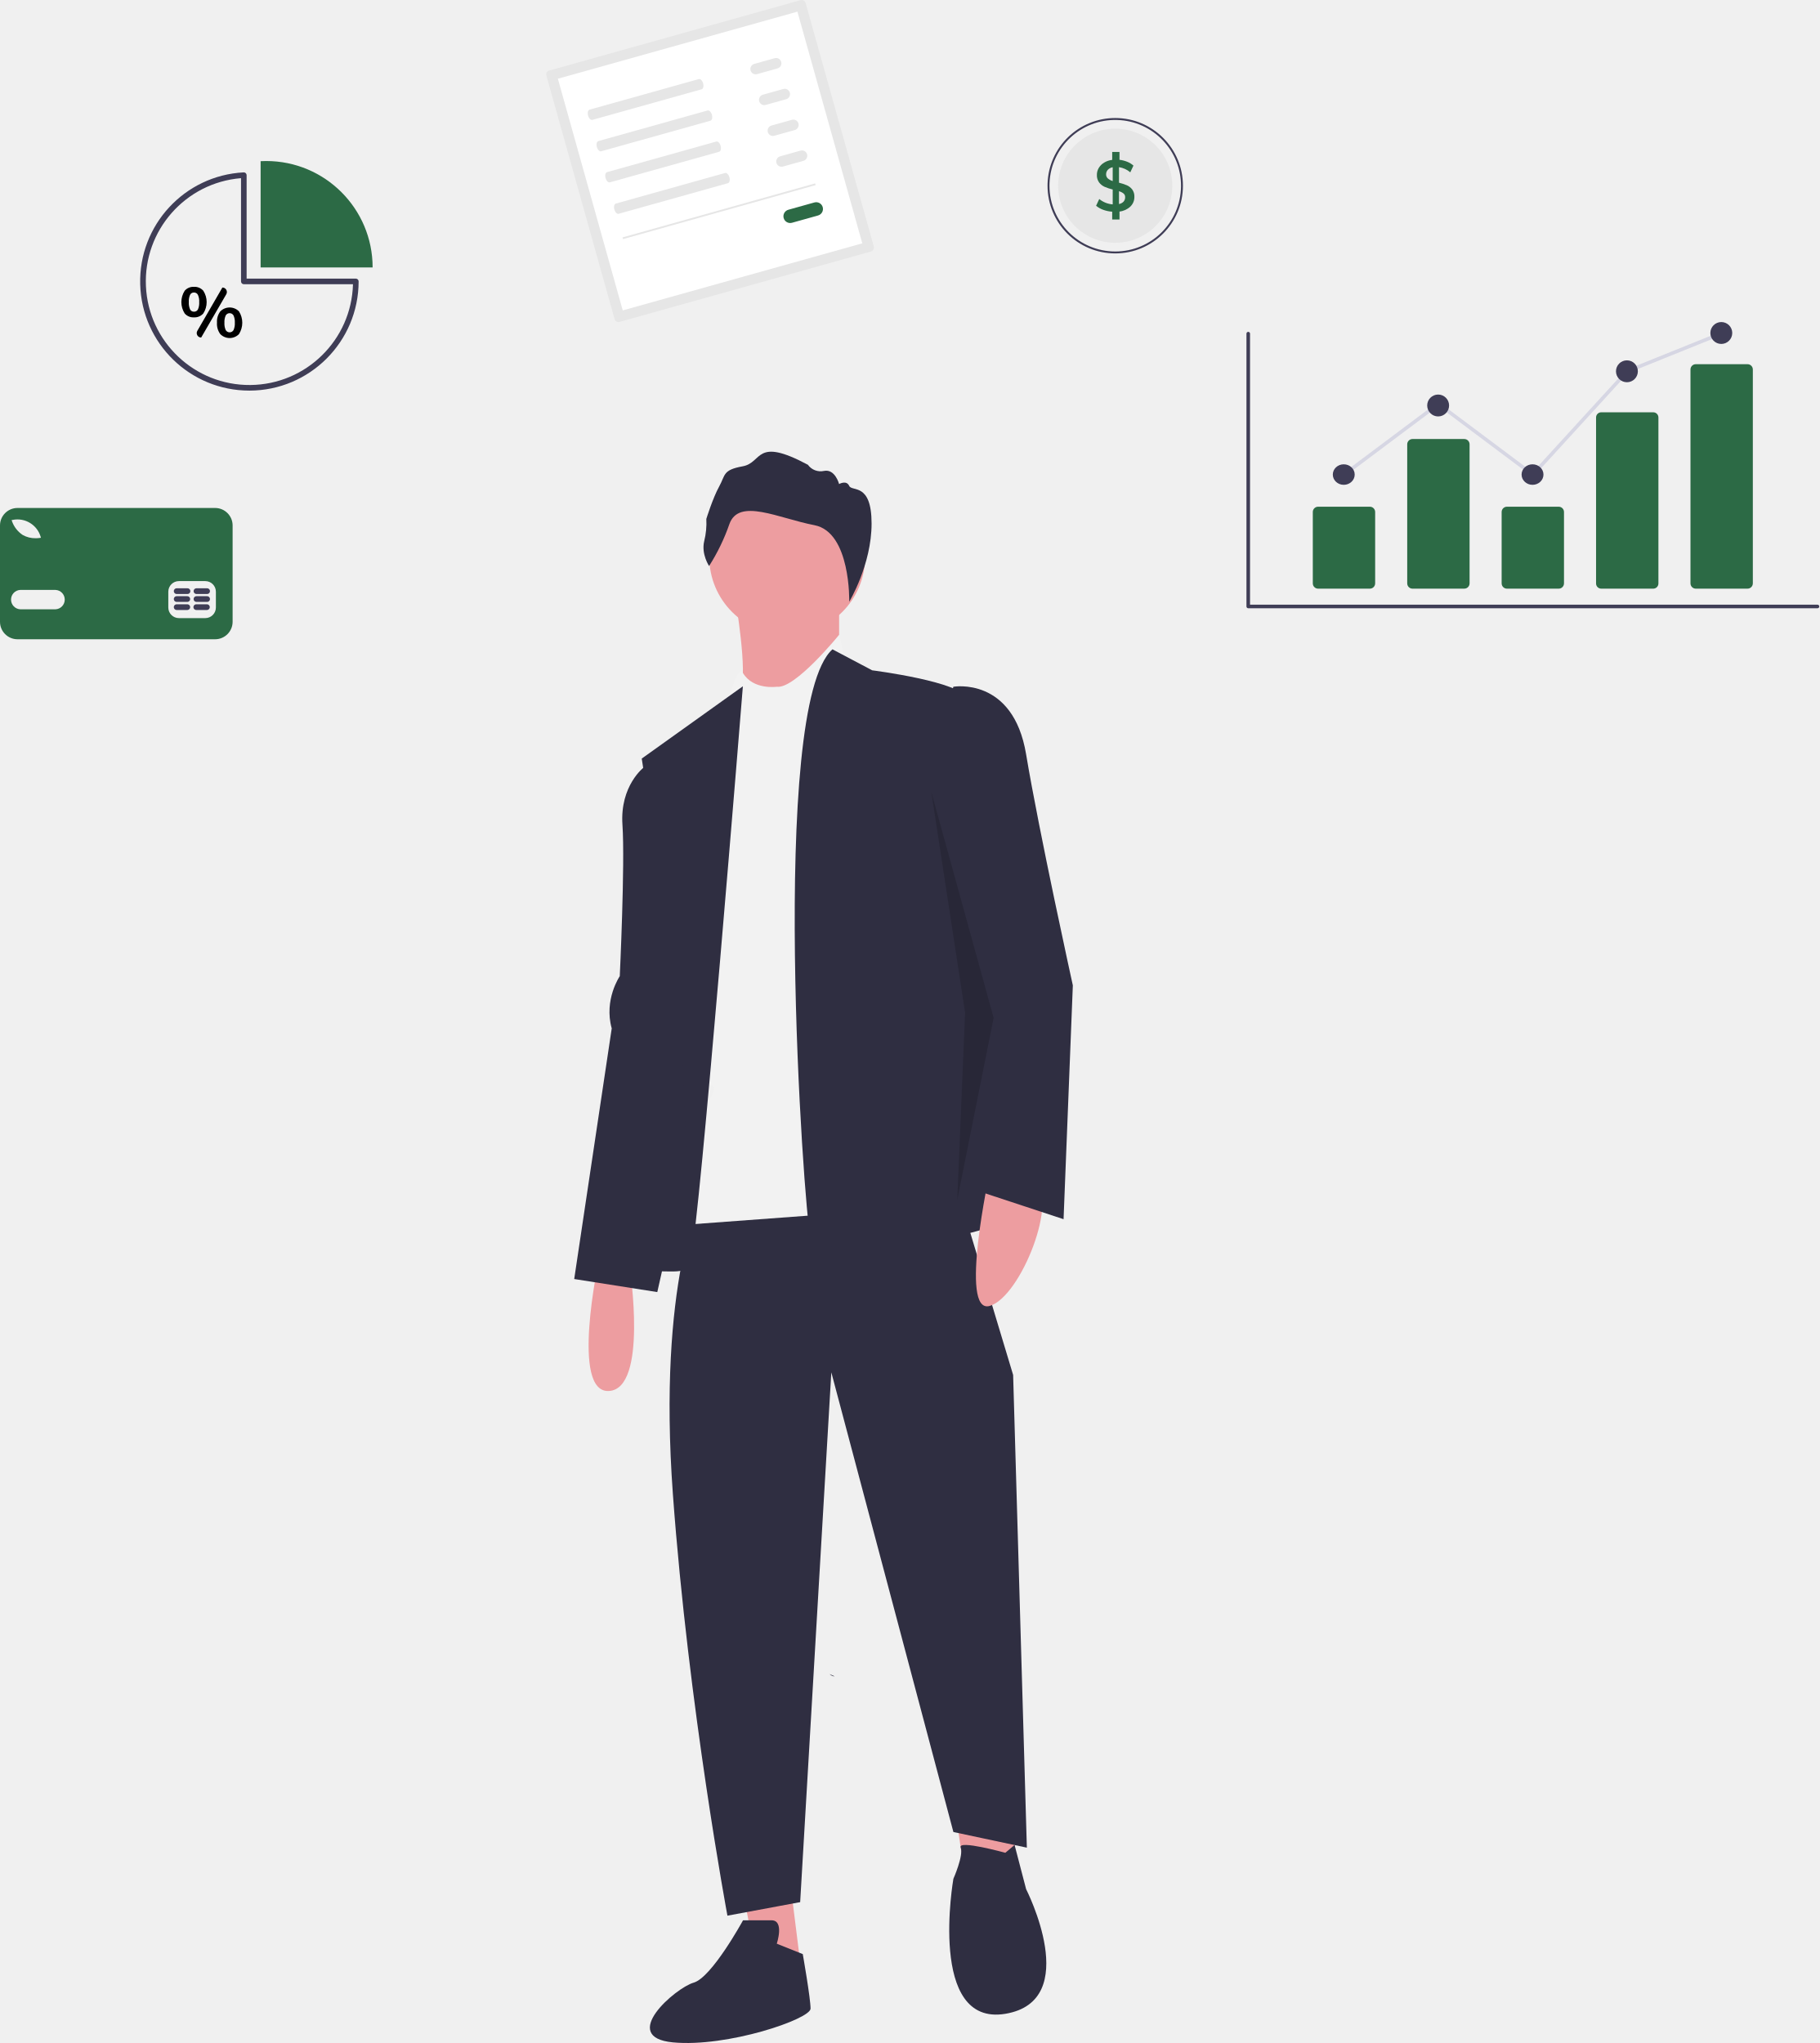
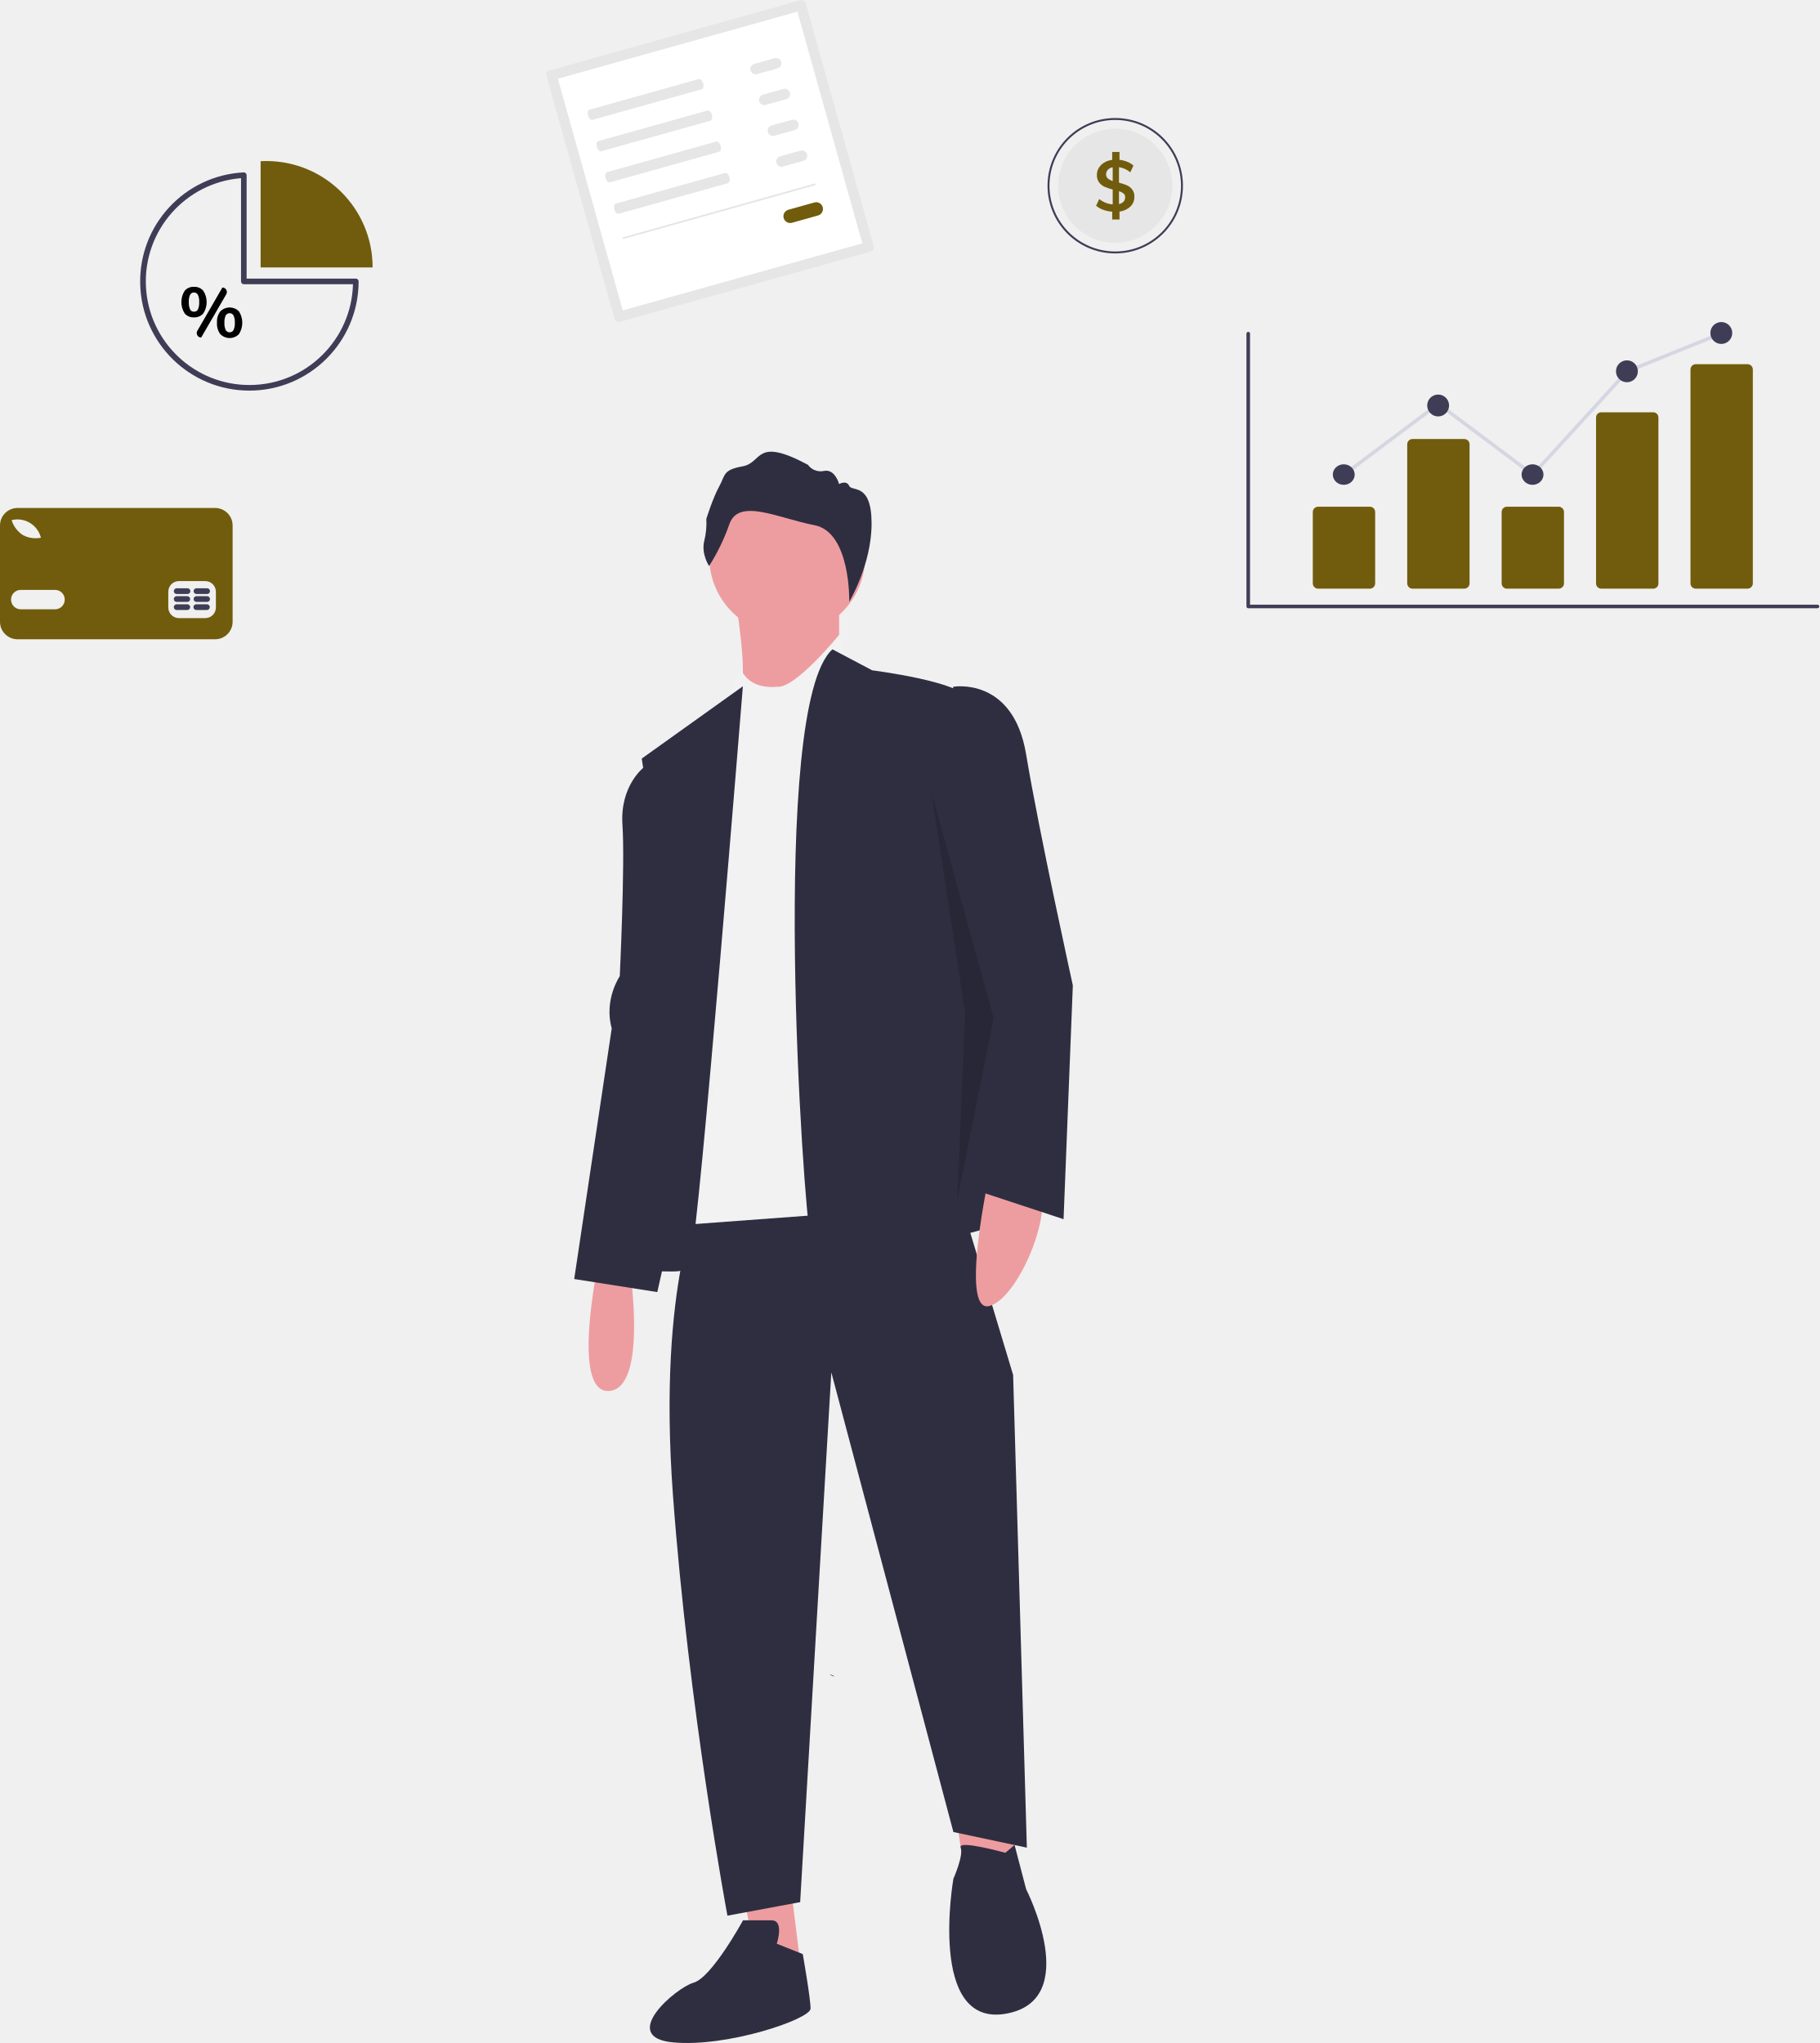
<svg xmlns="http://www.w3.org/2000/svg" width="712.357" height="800" viewBox="0 0 712.357 800" role="img" artist="Katerina Limpitsouni" source="https://undraw.co/">
  <g transform="translate(-754.92 -94.487)">
    <g transform="translate(979.759 271.362)">
      <path d="M535.569,109.948s5.085,29.491,2.034,35.593,24.406,18.3,24.406,18.3l14.237-34.576V109.948Z" transform="translate(-472.519 -52.485)" fill="#ed9da0" />
      <path d="M460.749,439.851s-11.186,51.864,4.068,50.847,8.135-47.8,8.135-47.8Z" transform="translate(-451.159 -122.89)" fill="#ed9da0" />
      <path d="M488.986,716l7.118,37.626,16.271-2.034-5.085-40.678Z" transform="translate(-422.885 -152.104)" fill="#ed9da0" />
      <path d="M593.779,670.811l4.068,27.457H619.2l-4.068-25.423Z" transform="translate(-445.306 -143.523)" fill="#ed9da0" />
      <path d="M515.35,403.632s-17.288,33.559-11.186,116.948,21.349,164.958,21.349,164.958l28.481-5.3,12.2-207.455,47.8,180,28.763,6.123-5.373-185.1L611.959,389.4Z" transform="translate(-465.52 -112.274)" fill="#2f2e41" />
      <path d="M542.744,777.613s3.051-9.152-2.034-9.152H529.523s-12.2,22.372-19.322,24.406-29.491,21.356-8.135,23.39,53.9-9.153,53.9-13.22-3.051-21.356-3.051-21.356Z" transform="translate(-463.423 -193.377)" fill="#2f2e41" />
      <path d="M664.138,733.989s-18.694-5.171-17.483-2.077-2.856,12.246-2.856,12.246-10.169,57.965,20.339,52.881,8.136-48.813,8.136-48.813l-4.517-17.3Z" transform="translate(-495.327 -185.346)" fill="#2f2e41" />
      <circle cx="30.508" cy="30.508" r="30.508" transform="translate(52.881 10.685)" fill="#ed9da0" />
      <path d="M547.134,148.4s-9.257,1.362-13.273-5.421-13.168,47.115-13.168,47.115,4.068,71.185-1.017,87.456-4.068,22.373-2.034,25.423,8.135-1.017,3.051,7.119-5.085,3.051-5.085,11.186-2.034,37.627-2.034,37.627L623.4,350.769,571.54,128.06S554.253,149.416,547.134,148.4Z" transform="translate(-467.813 -56.36)" fill="#f2f2f2" />
      <path d="M595.53,136.276s35.433,4.481,37.162,11.2,36.3,193.446,18.149,203.156-76.916,17.179-79.509,7.469-16.42-207.637,8.642-230.044Z" transform="translate(-478.857 -50.667)" fill="#2f2e41" />
      <path d="M584.085,646.648a3.091,3.091,0,0,1-1.482-.828C584.245,646.481,584.936,646.827,584.085,646.648Z" transform="translate(-482.582 -167.137)" fill="#2f2e41" />
      <path d="M527.782,144.232l-39.6,28.309,14.237,91.914s-28.474,108.826-12.2,108.826,14.237,1.471,17.288-6.618S527.782,144.232,527.782,144.232Z" transform="translate(-461.741 -52.373)" fill="#2f2e41" />
      <path d="M493.13,190.16l-10.492,3.067s-9.443,7.157-8.394,22.492-1.049,59.3-1.049,59.3-6.3,9.2-3.148,20.447l-14.689,98.146,32.527,5.112L499.425,347.6Z" transform="translate(-455.357 -69.646)" fill="#2f2e41" />
      <path d="M660.879,395.6s-12.2,55.929,0,52.378,27.457-42.612,17.288-48.827S660.879,395.6,660.879,395.6Z" transform="translate(-498.169 -113.481)" fill="#ed9da0" />
      <path d="M521.943,81.614s-3.115-4.672-1.917-9.7a29.407,29.407,0,0,0,.839-8.745s2.516-8.146,5.031-12.7,1.318-6.469,9.224-7.906,4.672-11.74,25.516-.6a6.113,6.113,0,0,0,6.349,2.4c4.313-.839,5.87,5.151,5.87,5.151s2.875-1.677,3.953.719,8.766-1.438,8.766,14.734-8.748,30.618-8.748,30.618.641-27.2-13.614-29.959-29.589-10.781-33.3-.479a78.531,78.531,0,0,1-7.966,16.472Z" transform="translate(-469.135 -36.844)" fill="#2f2e41" />
      <path d="M642.3,153.886s23.39-4.068,28.474,26.44,18.3,90.507,18.3,90.507l-3.631,91.549-34-11.211L652.474,281,635.186,176.259Z" transform="translate(-493.832 -61.847)" fill="#2f2e41" />
      <path d="M582.782,169.488,596,255.928l-3.05,73.219,14.237-71.186Z" transform="translate(-442.953 -36.263)" opacity="0.15" />
    </g>
    <g transform="translate(1242.984 220.595)">
      <g transform="translate(0 0)">
        <path d="M229.849,173.658,192.79,145.9l-36.553,27.378-.837-1.116,37.39-28.006,36.883,27.626,36.651-40.109.147-.06,36.971-14.9.522,1.294L267.14,132.849Z" transform="translate(-117.634 -112.965)" fill="#d6d6e3" />
        <path d="M543.328,446.077H320.43a.7.7,0,0,1-.7-.7V338.545a.7.7,0,0,1,1.4,0V444.682h222.2a.7.7,0,0,1,0,1.4Z" transform="translate(-319.732 -334.005)" fill="#3f3d56" />
-         <path d="M379.316,468.088H359.042a2.073,2.073,0,0,1-2.071-2.07V438.07a2.073,2.073,0,0,1,2.071-2.07h20.273a2.073,2.073,0,0,1,2.071,2.07v27.948A2.073,2.073,0,0,1,379.316,468.088Z" transform="translate(-330.994 -363.689)" fill="#2C6A45" />
-         <path d="M432.316,456.6H412.042a2.073,2.073,0,0,1-2.071-2.07V400.07a2.073,2.073,0,0,1,2.071-2.07h20.273a2.073,2.073,0,0,1,2.071,2.07v54.455a2.073,2.073,0,0,1-2.071,2.07Z" transform="translate(-347.022 -352.197)" fill="#2C6A45" />
-         <path d="M485.316,468.088H465.042a2.073,2.073,0,0,1-2.071-2.07V438.07a2.073,2.073,0,0,1,2.071-2.07h20.273a2.073,2.073,0,0,1,2.071,2.07v27.948A2.073,2.073,0,0,1,485.316,468.088Z" transform="translate(-363.051 -363.689)" fill="#2C6A45" />
-         <path d="M538.315,452.059H518.042a2.028,2.028,0,0,1-2.071-1.977V384.976A2.028,2.028,0,0,1,518.042,383h20.273a2.028,2.028,0,0,1,2.071,1.977v65.106A2.028,2.028,0,0,1,538.315,452.059Z" transform="translate(-379.08 -347.66)" fill="#2C6A45" />
-         <path d="M591.316,443.894H571.042a2.073,2.073,0,0,1-2.071-2.07V358.07a2.073,2.073,0,0,1,2.071-2.07h20.273a2.073,2.073,0,0,1,2.071,2.07v83.753a2.073,2.073,0,0,1-2.071,2.07Z" transform="translate(-395.109 -339.495)" fill="#2C6A45" />
+         <path d="M379.316,468.088H359.042a2.073,2.073,0,0,1-2.071-2.07V438.07a2.073,2.073,0,0,1,2.071-2.07h20.273a2.073,2.073,0,0,1,2.071,2.07v27.948A2.073,2.073,0,0,1,379.316,468.088Z" transform="translate(-330.994 -363.689)" fill="#715C0D" />
+         <path d="M432.316,456.6H412.042a2.073,2.073,0,0,1-2.071-2.07V400.07a2.073,2.073,0,0,1,2.071-2.07h20.273a2.073,2.073,0,0,1,2.071,2.07v54.455a2.073,2.073,0,0,1-2.071,2.07Z" transform="translate(-347.022 -352.197)" fill="#715C0D" />
+         <path d="M485.316,468.088H465.042a2.073,2.073,0,0,1-2.071-2.07V438.07a2.073,2.073,0,0,1,2.071-2.07h20.273a2.073,2.073,0,0,1,2.071,2.07v27.948A2.073,2.073,0,0,1,485.316,468.088Z" transform="translate(-363.051 -363.689)" fill="#715C0D" />
+         <path d="M538.315,452.059H518.042a2.028,2.028,0,0,1-2.071-1.977V384.976A2.028,2.028,0,0,1,518.042,383h20.273a2.028,2.028,0,0,1,2.071,1.977v65.106A2.028,2.028,0,0,1,538.315,452.059Z" transform="translate(-379.08 -347.66)" fill="#715C0D" />
+         <path d="M591.316,443.894H571.042a2.073,2.073,0,0,1-2.071-2.07V358.07a2.073,2.073,0,0,1,2.071-2.07h20.273a2.073,2.073,0,0,1,2.071,2.07v83.753a2.073,2.073,0,0,1-2.071,2.07Z" transform="translate(-395.109 -339.495)" fill="#715C0D" />
        <ellipse cx="4.285" cy="4.017" rx="4.285" ry="4.017" transform="translate(33.812 55.706)" fill="#3f3d56" />
        <circle cx="4.285" cy="4.285" r="4.285" transform="translate(70.771 28.389)" fill="#3f3d56" />
        <ellipse cx="4.285" cy="4.017" rx="4.285" ry="4.017" transform="translate(107.729 55.706)" fill="#3f3d56" />
        <circle cx="4.285" cy="4.285" r="4.285" transform="translate(144.688 14.998)" fill="#3f3d56" />
        <ellipse cx="4.285" cy="4.286" rx="4.285" ry="4.286" transform="translate(181.646)" fill="#3f3d56" />
      </g>
    </g>
    <g transform="translate(754.92 293.401)">
-       <path d="M388.805,456.6H311.429a6.854,6.854,0,0,0-6.854,6.854v37.7a6.854,6.854,0,0,0,6.854,6.854h77.376a6.854,6.854,0,0,0,6.854-6.854v-37.7A6.854,6.854,0,0,0,388.8,456.6Zm-79.291,4.676a9.459,9.459,0,0,1,10.976,6.6l.121.377-.39.069a10.344,10.344,0,0,1-1.679.123,10,10,0,0,1-5.1-1.285,10.824,10.824,0,0,1-4.2-5.443l-.121-.376Zm16.8,35h-13.8a3.8,3.8,0,0,1,0-7.591h13.8a3.8,3.8,0,0,1,0,7.591Zm62.793-.69a4.152,4.152,0,0,1-4.14,4.14h-10.35a4.153,4.153,0,0,1-4.14-4.14v-6.21a4.153,4.153,0,0,1,4.14-4.14h10.351a4.152,4.152,0,0,1,4.14,4.14Z" transform="translate(-304.575 -456.6)" fill="#2C6A45" />
+       <path d="M388.805,456.6H311.429a6.854,6.854,0,0,0-6.854,6.854v37.7a6.854,6.854,0,0,0,6.854,6.854h77.376a6.854,6.854,0,0,0,6.854-6.854v-37.7A6.854,6.854,0,0,0,388.8,456.6Zm-79.291,4.676a9.459,9.459,0,0,1,10.976,6.6l.121.377-.39.069a10.344,10.344,0,0,1-1.679.123,10,10,0,0,1-5.1-1.285,10.824,10.824,0,0,1-4.2-5.443l-.121-.376Zm16.8,35h-13.8a3.8,3.8,0,0,1,0-7.591h13.8a3.8,3.8,0,0,1,0,7.591Zm62.793-.69a4.152,4.152,0,0,1-4.14,4.14h-10.35a4.153,4.153,0,0,1-4.14-4.14v-6.21a4.153,4.153,0,0,1,4.14-4.14h10.351a4.152,4.152,0,0,1,4.14,4.14Z" transform="translate(-304.575 -456.6)" fill="#715C0D" />
      <path d="M498.771,561.213h-4.161a1.121,1.121,0,1,0,0,2.241h4.162a1.121,1.121,0,0,0,0-2.241Z" transform="translate(-425.396 -523.505)" fill="#3f3d56" />
      <path d="M520.086,561.213h-4.162a1.121,1.121,0,1,0,0,2.241h4.162a1.121,1.121,0,0,0,0-2.241Z" transform="translate(-439.027 -523.505)" fill="#3f3d56" />
      <path d="M498.771,552.438h-4.16a1.121,1.121,0,1,0,0,2.241h4.162a1.121,1.121,0,0,0,0-2.241Z" transform="translate(-425.395 -517.894)" fill="#3f3d56" />
      <path d="M520.084,552.438h-4.162a1.121,1.121,0,0,0,0,2.241h4.162a1.121,1.121,0,1,0,0-2.241Z" transform="translate(-439.027 -517.894)" fill="#3f3d56" />
      <path d="M498.771,543.841h-4.16a1.121,1.121,0,1,0,0,2.241h4.162a1.121,1.121,0,1,0,0-2.241Z" transform="translate(-425.395 -512.395)" fill="#3f3d56" />
      <path d="M520.084,543.841h-4.162a1.121,1.121,0,0,0,0,2.241h4.162a1.121,1.121,0,1,0,0-2.241Z" transform="translate(-439.027 -512.395)" fill="#3f3d56" />
    </g>
    <g transform="translate(1165.092 140.699)">
      <path d="M538.3,233.42a26.523,26.523,0,0,0-26.5,25.7c-.008.269-.011.542-.011.814A26.511,26.511,0,1,0,538.3,233.42Zm0,52.264a25.78,25.78,0,0,1-25.753-25.754q0-.528.023-1.045a25.753,25.753,0,1,1,25.731,26.8Z" transform="translate(-511.79 -233.42)" fill="#3f3d56" />
      <path d="M567.48,266.764a22.345,22.345,0,1,1-44.69,0c0-.708.034-1.405.1-2.094a22.345,22.345,0,0,1,44.591,2.094Z" transform="translate(-518.624 -240.253)" fill="#e6e6e6" />
-       <path d="M576.143,283.2a5.321,5.321,0,0,0-2.072-1.64,20.123,20.123,0,0,0-3.113-1.023v-6.082a8.86,8.86,0,0,1,4.427,2.019l1.235-2.632a8.166,8.166,0,0,0-2.409-1.488,11.838,11.838,0,0,0-3.056-.784V268.49H568.3V271.6a7.829,7.829,0,0,0-3.125,1.049,6.211,6.211,0,0,0-2.117,2.076,5.214,5.214,0,0,0-.754,2.761,4.72,4.72,0,0,0,.867,2.954,5.5,5.5,0,0,0,2.159,1.712,19.944,19.944,0,0,0,3.166,1.049v5.829a9.464,9.464,0,0,1-5.268-2.1l-1.235,2.636a9.31,9.31,0,0,0,2.818,1.6,12.938,12.938,0,0,0,3.488.727v3.056h2.859v-3.113a7.4,7.4,0,0,0,4.245-1.947,5.147,5.147,0,0,0,1.583-3.825A4.566,4.566,0,0,0,576.143,283.2Zm-7.65-3.306a5.49,5.49,0,0,1-1.905-1.023,2.015,2.015,0,0,1-.674-1.583,2.547,2.547,0,0,1,.689-1.822,3.485,3.485,0,0,1,1.89-.981Zm4.261,8.059a3.241,3.241,0,0,1-1.8.935v-5.014a5.015,5.015,0,0,1,1.8.9,1.764,1.764,0,0,1,.617,1.4,2.577,2.577,0,0,1-.617,1.78Z" transform="translate(-542.978 -255.208)" fill="#2C6A45" />
+       <path d="M576.143,283.2a5.321,5.321,0,0,0-2.072-1.64,20.123,20.123,0,0,0-3.113-1.023v-6.082a8.86,8.86,0,0,1,4.427,2.019l1.235-2.632a8.166,8.166,0,0,0-2.409-1.488,11.838,11.838,0,0,0-3.056-.784V268.49H568.3V271.6a7.829,7.829,0,0,0-3.125,1.049,6.211,6.211,0,0,0-2.117,2.076,5.214,5.214,0,0,0-.754,2.761,4.72,4.72,0,0,0,.867,2.954,5.5,5.5,0,0,0,2.159,1.712,19.944,19.944,0,0,0,3.166,1.049v5.829a9.464,9.464,0,0,1-5.268-2.1l-1.235,2.636a9.31,9.31,0,0,0,2.818,1.6,12.938,12.938,0,0,0,3.488.727v3.056h2.859v-3.113a7.4,7.4,0,0,0,4.245-1.947,5.147,5.147,0,0,0,1.583-3.825A4.566,4.566,0,0,0,576.143,283.2Zm-7.65-3.306a5.49,5.49,0,0,1-1.905-1.023,2.015,2.015,0,0,1-.674-1.583,2.547,2.547,0,0,1,.689-1.822,3.485,3.485,0,0,1,1.89-.981Zm4.261,8.059a3.241,3.241,0,0,1-1.8.935v-5.014a5.015,5.015,0,0,1,1.8.9,1.764,1.764,0,0,1,.617,1.4,2.577,2.577,0,0,1-.617,1.78Z" transform="translate(-542.978 -255.208)" fill="#715C0D" />
    </g>
    <g transform="translate(809.825 157.541)">
      <g transform="translate(0 0)">
-         <path d="M536.36,566.058q1.09-.056,2.193-.058a41.661,41.661,0,0,1,41.661,41.661H536.36Z" transform="translate(-489.216 -566)" fill="#2C6A45" />
+         <path d="M536.36,566.058q1.09-.056,2.193-.058a41.661,41.661,0,0,1,41.661,41.661H536.36Z" transform="translate(-489.216 -566)" fill="#715C0D" />
        <path d="M588.119,662.51a42.806,42.806,0,0,0,42.758-42.758,1.1,1.1,0,0,0-1.1-1.1H587.022V578.149a1.094,1.094,0,0,0-.342-.795,1.073,1.073,0,0,0-.811-.3,42.757,42.757,0,0,0,2.249,85.456Zm40.55-41.661A40.565,40.565,0,1,1,584.83,579.32v40.433a1.1,1.1,0,0,0,1.1,1.1Z" transform="translate(-545.36 -572.609)" fill="#3f3d56" />
      </g>
      <path d="M345.356,114.309a8.252,8.252,0,0,1,0-8.912,4.507,4.507,0,0,1,3.617-1.526,4.582,4.582,0,0,1,3.658,1.526,8.181,8.181,0,0,1,0,8.912,4.581,4.581,0,0,1-3.658,1.527A4.507,4.507,0,0,1,345.356,114.309Zm5.185-1.582a6.222,6.222,0,0,0,.495-2.888,6.011,6.011,0,0,0-.509-2.847,1.673,1.673,0,0,0-1.554-.894,1.621,1.621,0,0,0-1.513.894,6.156,6.156,0,0,0-.495,2.847,6.234,6.234,0,0,0,.495,2.874,1.62,1.62,0,0,0,1.513.894A1.669,1.669,0,0,0,350.541,112.728Zm-.245,8.384,9.817-16.966h0a1.759,1.759,0,0,1,1.521,2.641l-9.828,16.944h0a1.745,1.745,0,0,1-1.51-2.619ZM359.3,122.4A6.749,6.749,0,0,1,358,117.9a6.6,6.6,0,0,1,1.307-4.428,5.147,5.147,0,0,1,7.289,0,8.275,8.275,0,0,1,0,8.926,5.114,5.114,0,0,1-7.289,0Zm5.185-1.6a6.233,6.233,0,0,0,.5-2.874,6.015,6.015,0,0,0-.509-2.847,1.762,1.762,0,0,0-3.067,0,6.153,6.153,0,0,0-.5,2.847,6.231,6.231,0,0,0,.5,2.874,1.774,1.774,0,0,0,3.081,0Z" transform="translate(-327.939 -54.611)" />
    </g>
    <g transform="translate(968.796 94.487)">
      <path d="M302.111,250.777A1.6,1.6,0,0,0,301,252.745L327.7,348.1a1.6,1.6,0,0,0,1.969,1.107L428.1,321.645a1.6,1.6,0,0,0,1.107-1.969l-26.7-95.354a1.6,1.6,0,0,0-1.969-1.107Z" transform="translate(-300.944 -223.156)" fill="#e6e6e6" />
      <path d="M339.454,353.25l93.8-26.264-25.4-90.722-93.8,26.264Z" transform="translate(-309.49 -231.702)" fill="#fff" />
      <path d="M348.362,324.048c-.626.175-.884,1.215-.575,2.317s1.069,1.857,1.695,1.682l42.78-11.979c.626-.175.884-1.215.575-2.317s-1.069-1.857-1.695-1.682Z" transform="translate(-331.399 -281.108)" fill="#e6e6e6" />
      <path d="M358.261,359.4c-.626.175-.884,1.215-.575,2.317s1.069,1.857,1.695,1.682l42.779-11.979c.626-.175.884-1.215.575-2.317s-1.069-1.857-1.695-1.682Z" transform="translate(-337.853 -304.156)" fill="#e6e6e6" />
      <path d="M368.045,394.344c-.626.175-.884,1.215-.575,2.317s1.069,1.857,1.695,1.682l42.779-11.979c.626-.175.884-1.215.575-2.317s-1.069-1.857-1.695-1.682Z" transform="translate(-344.232 -326.938)" fill="#e6e6e6" />
      <path d="M377.944,429.7c-.626.175-.884,1.215-.575,2.317s1.069,1.857,1.695,1.682l42.779-11.979c.626-.175.884-1.215.575-2.317s-1.069-1.857-1.695-1.682Z" transform="translate(-350.686 -349.987)" fill="#e6e6e6" />
      <path d="M532.138,290.717a2.076,2.076,0,1,0,1.12,4l8-2.239a2.076,2.076,0,0,0-1.12-4Z" transform="translate(-450.685 -265.693)" fill="#e6e6e6" />
      <path d="M541.845,325.384a2.076,2.076,0,1,0,1.12,4l8-2.239a2.076,2.076,0,1,0-1.12-4Z" transform="translate(-457.014 -288.295)" fill="#e6e6e6" />
      <path d="M551.552,360.051a2.076,2.076,0,0,0,1.12,4l8-2.239a2.076,2.076,0,1,0-1.12-4Z" transform="translate(-463.343 -310.896)" fill="#e6e6e6" />
      <path d="M561.259,394.717a2.076,2.076,0,0,0,1.12,4l8-2.239a2.076,2.076,0,0,0-1.12-4Z" transform="translate(-469.671 -333.498)" fill="#e6e6e6" />
-       <path d="M569.754,453.616a2.646,2.646,0,1,0,1.427,5.1l10.19-2.853a2.646,2.646,0,0,0-1.427-5.1h0Z" transform="translate(-474.938 -371.483)" fill="#2C6A45" />
+       <path d="M569.754,453.616a2.646,2.646,0,1,0,1.427,5.1l10.19-2.853a2.646,2.646,0,0,0-1.427-5.1h0Z" transform="translate(-474.938 -371.483)" fill="#715C0D" />
      <rect width="78.308" height="0.696" transform="matrix(0.963, -0.27, 0.27, 0.963, 29.896, 92.957)" fill="#e6e6e6" />
    </g>
  </g>
</svg>
